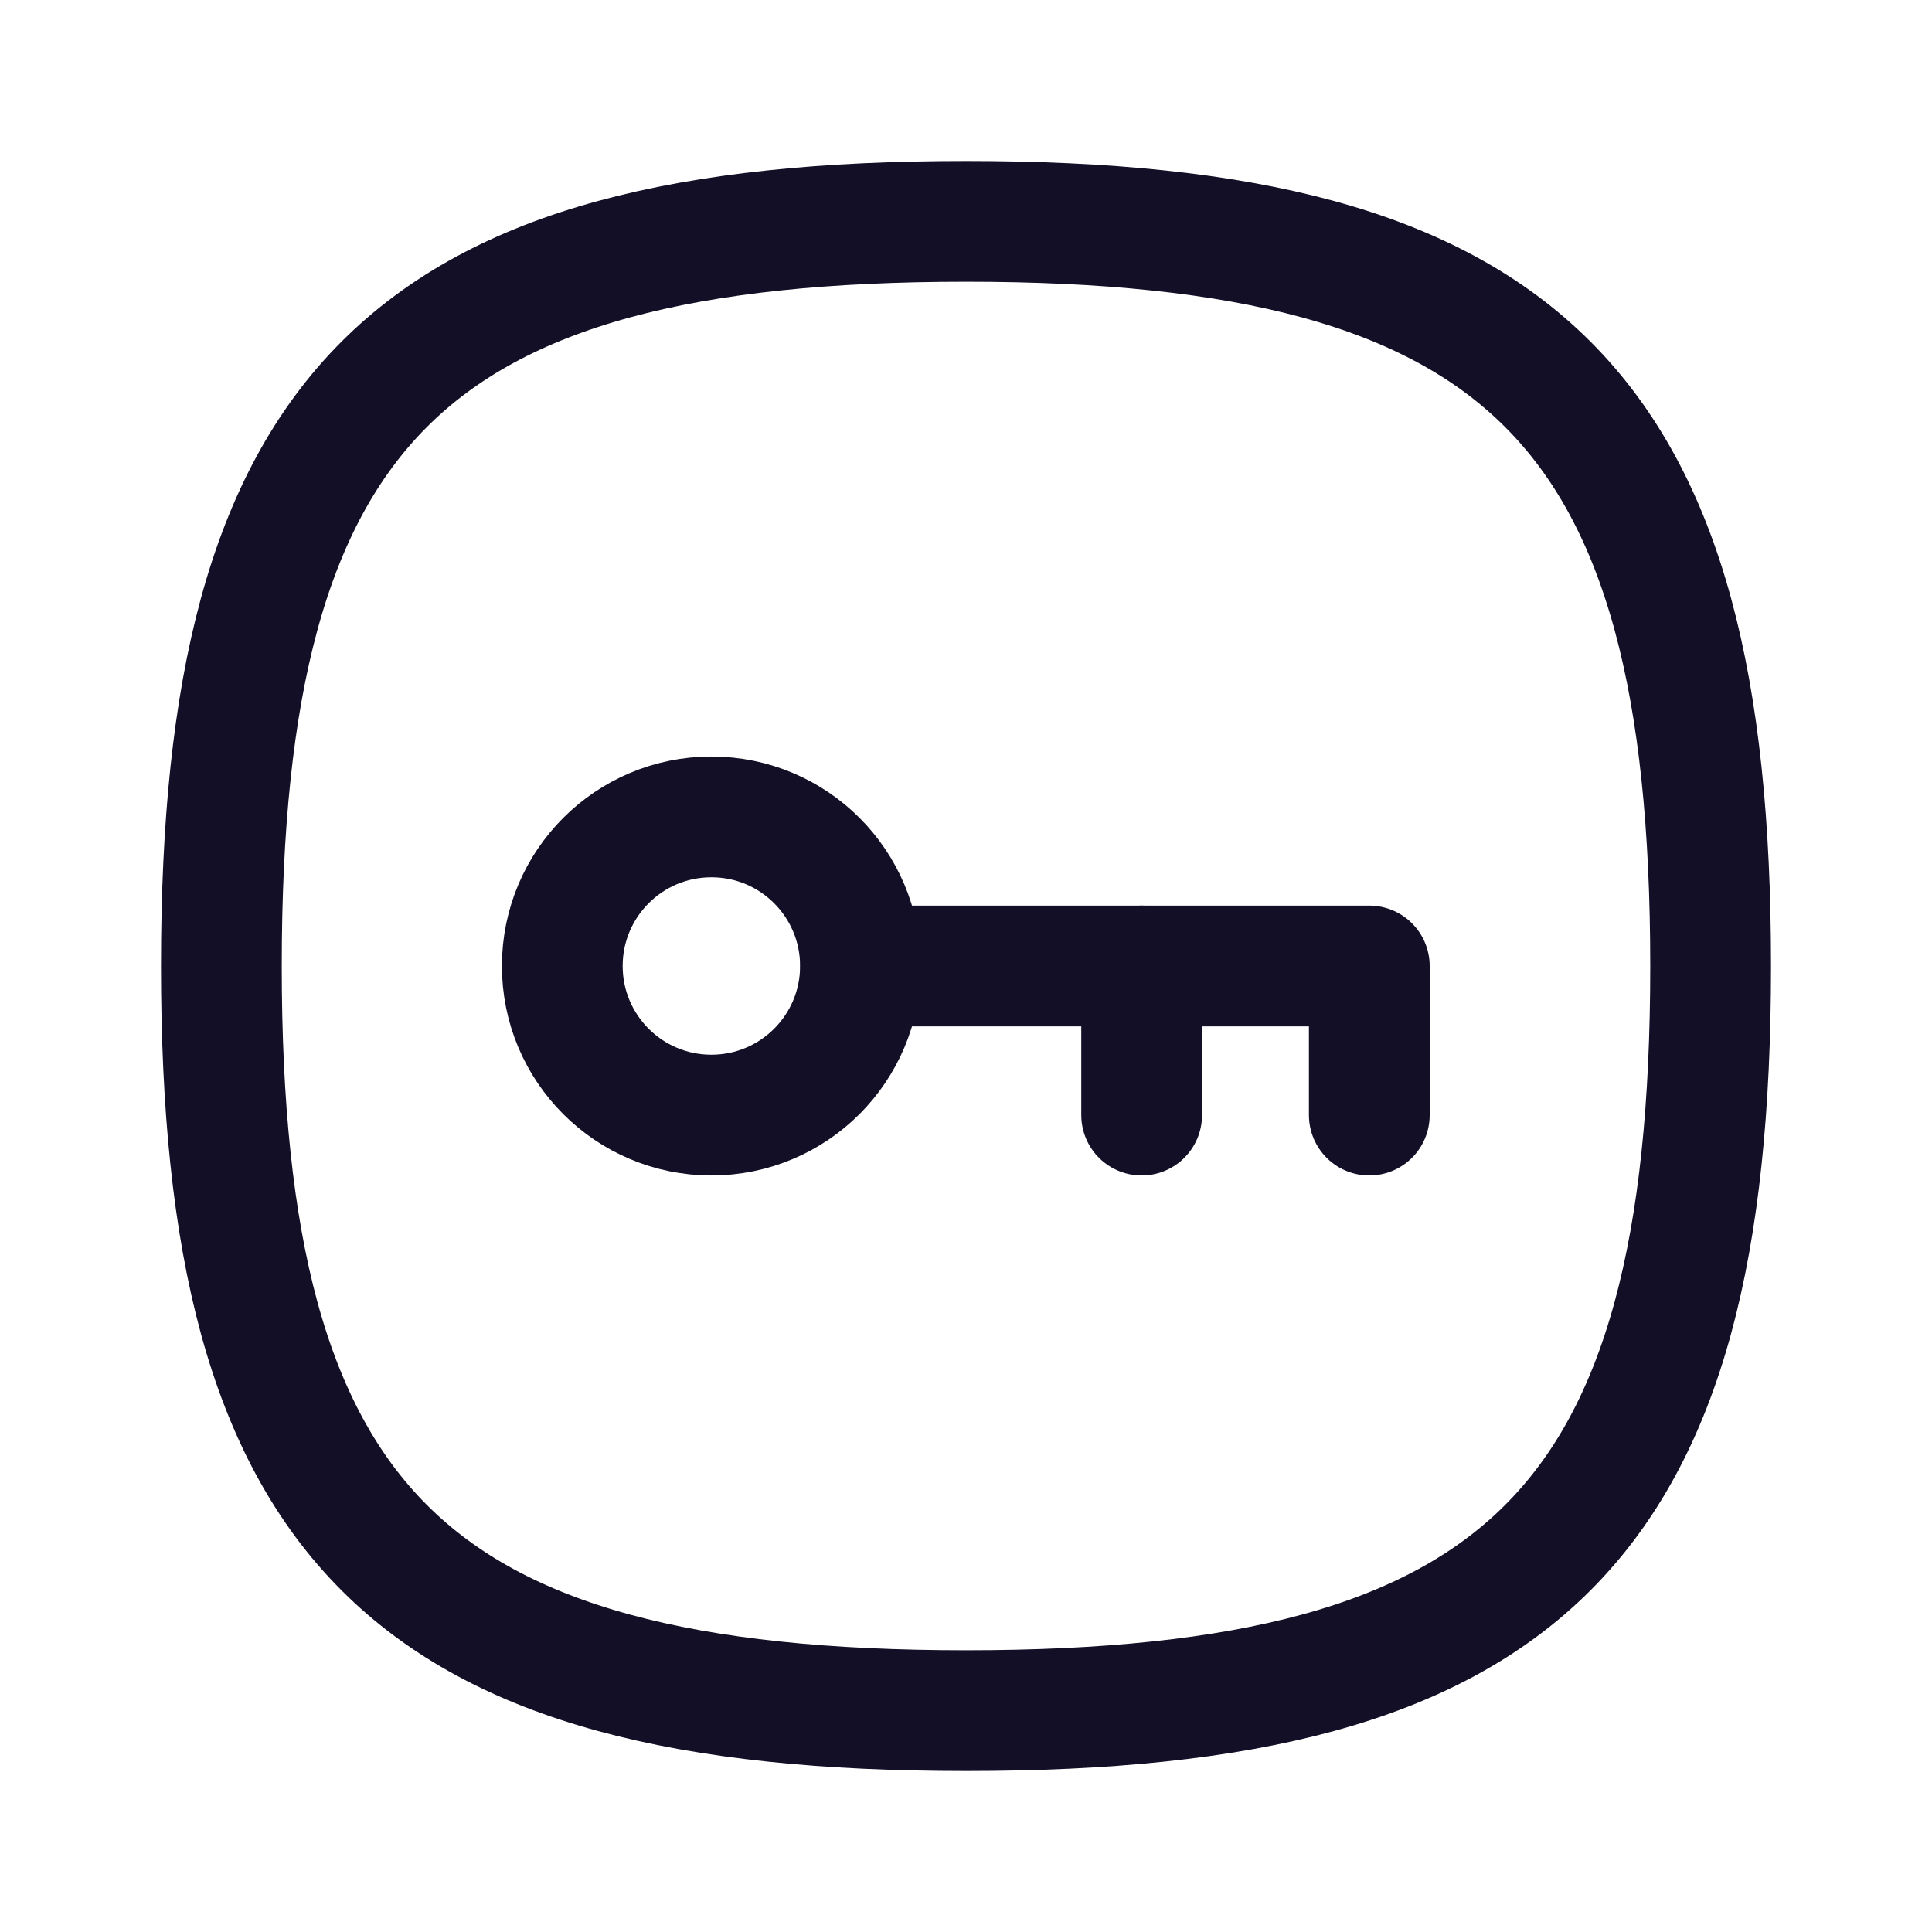
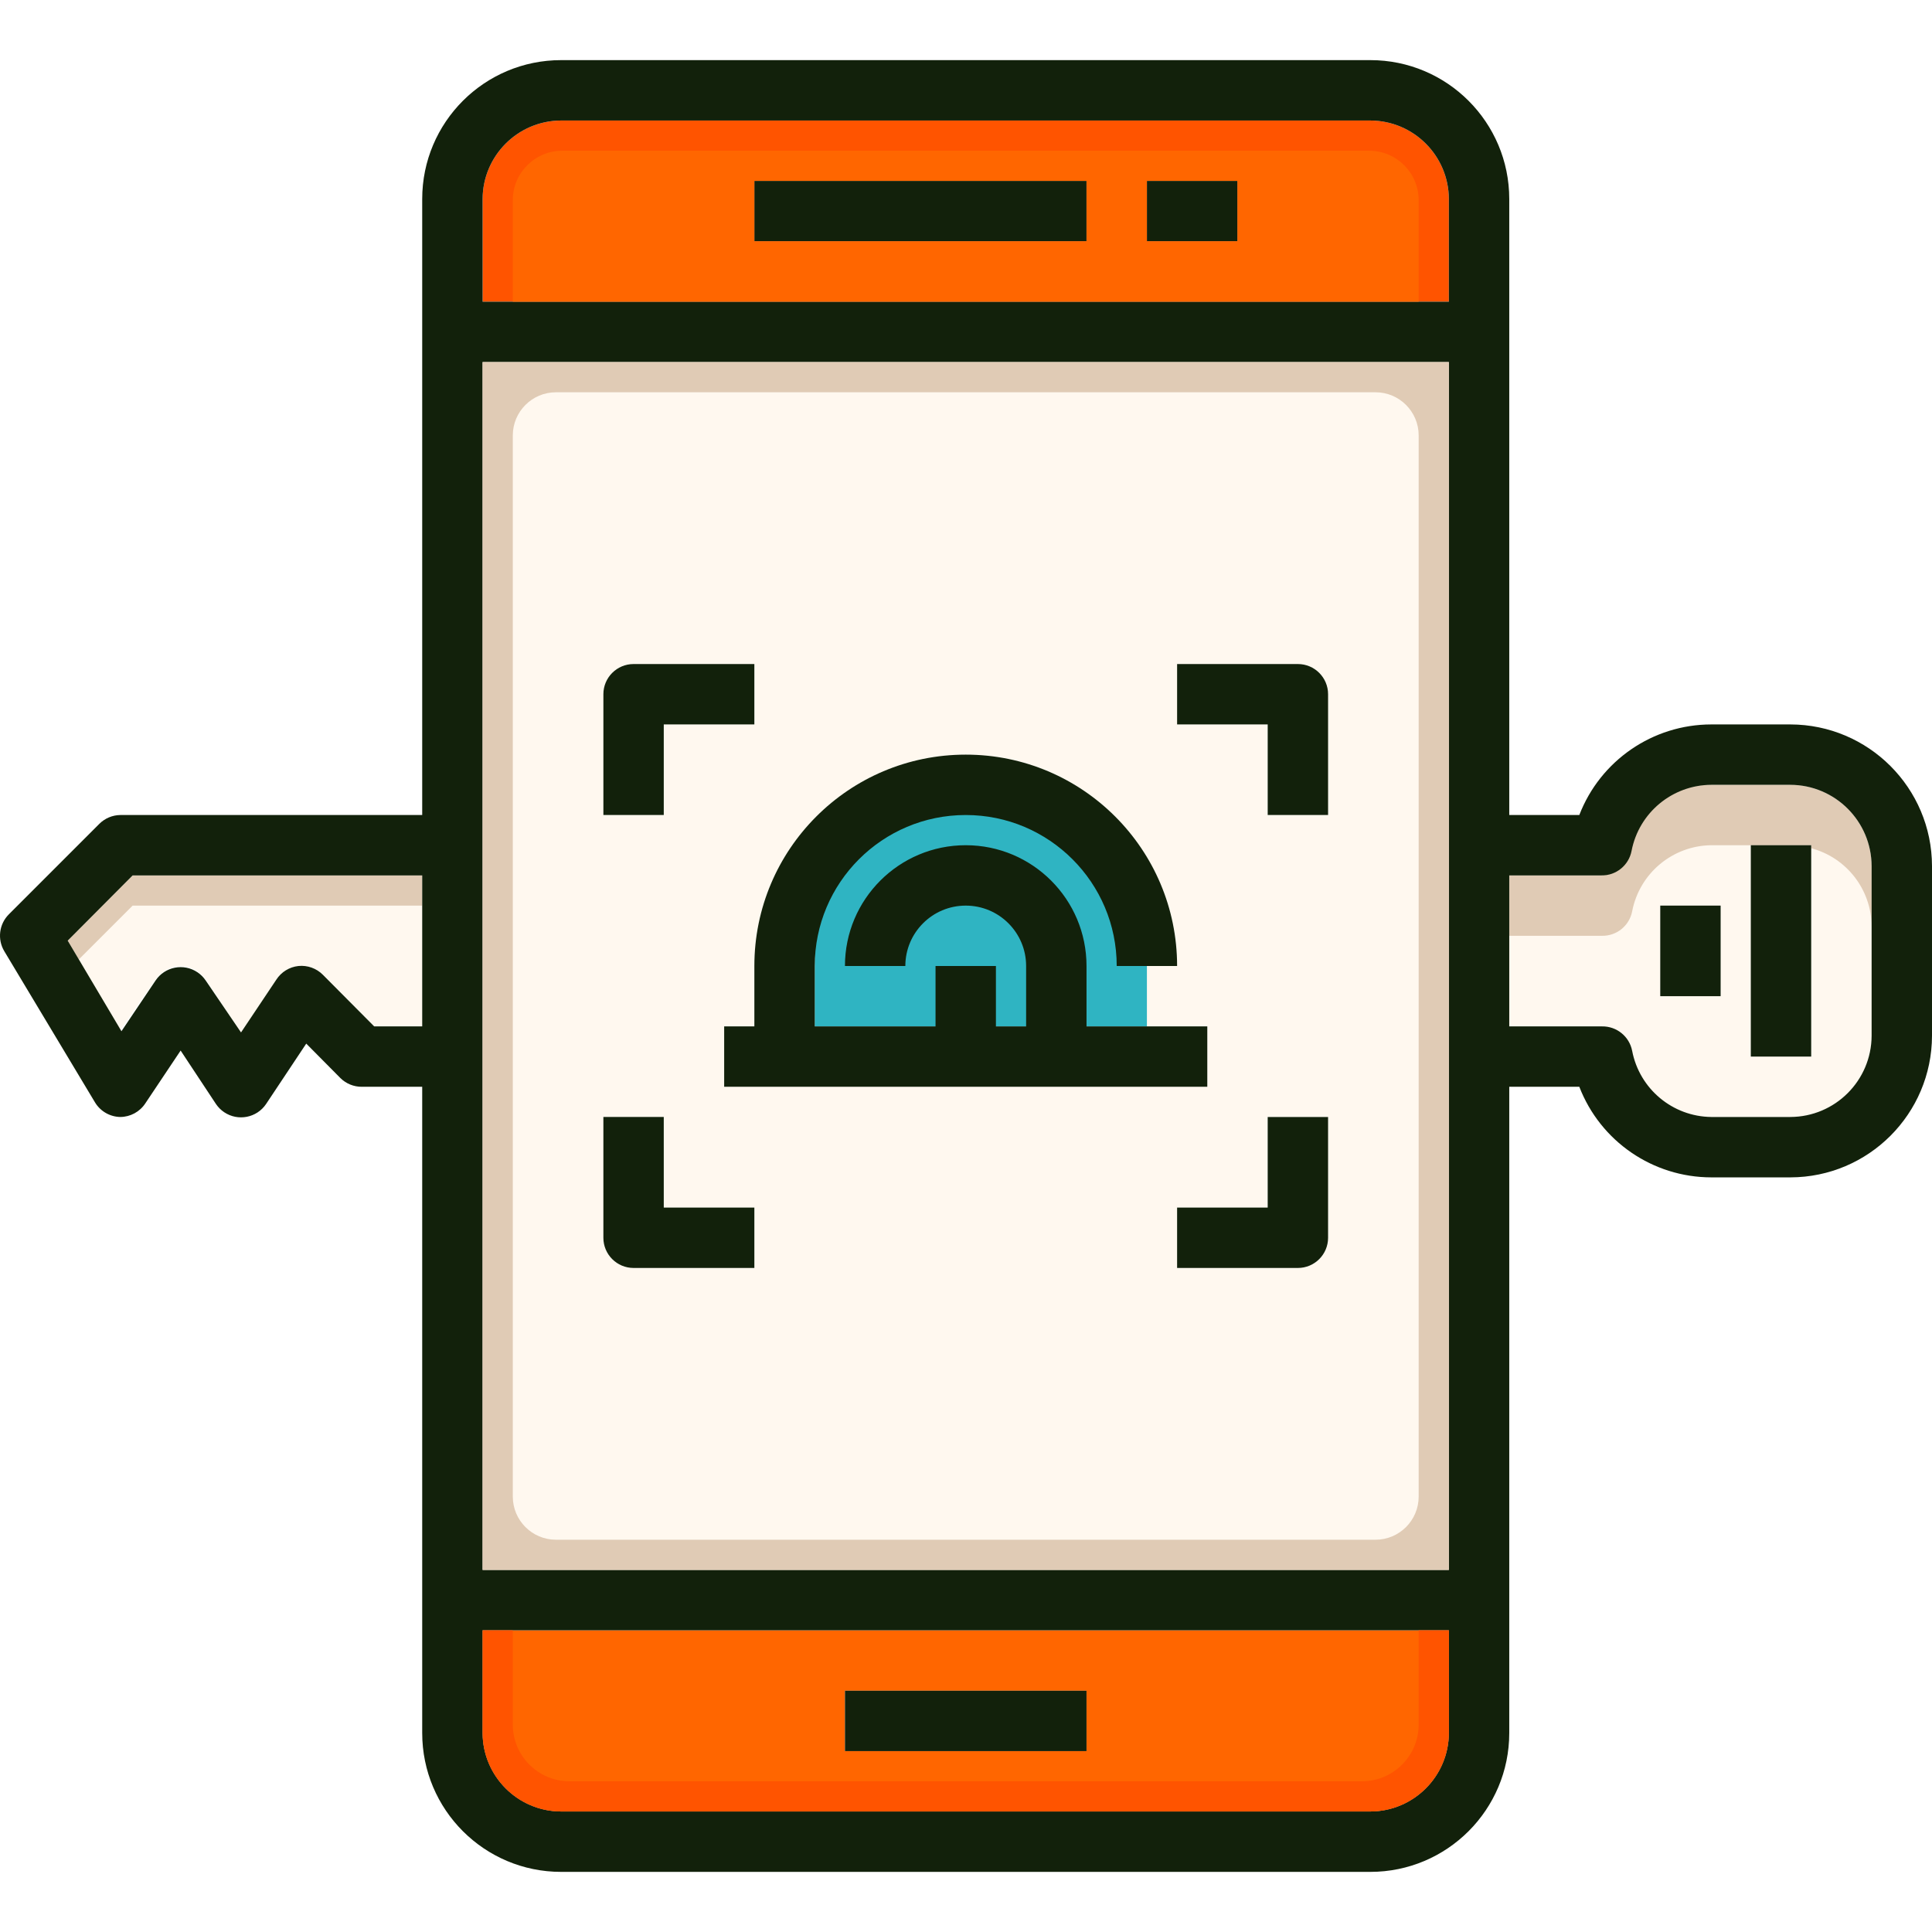
- <svg xmlns="http://www.w3.org/2000/svg" width="800px" height="800px" viewBox="0 0 24 24" fill="none">
+ <svg xmlns="http://www.w3.org/2000/svg" version="1.1" id="Layer_1" viewBox="0 0 512 512" xml:space="preserve" fill="#000000">
  <g id="SVGRepo_bgCarrier" stroke-width="0" />
  <g id="SVGRepo_tracerCarrier" stroke-linecap="round" stroke-linejoin="round" />
  <g id="SVGRepo_iconCarrier">
-     <g id="Iconly/Curved/Password">
-       <g id="Password">
-         <path id="Stroke 1" fill-rule="evenodd" clip-rule="evenodd" d="M10.689 12C10.689 13.023 9.86 13.852 8.837 13.852C7.814 13.852 6.985 13.023 6.985 12C6.985 10.977 7.814 10.148 8.837 10.148H8.84C9.862 10.149 10.689 10.978 10.689 12Z" stroke="#130F26" stroke-width="1.5" stroke-linecap="round" stroke-linejoin="round" />
-         <path id="Stroke 3" d="M10.692 12H17.01V13.852" stroke="#130F26" stroke-width="1.5" stroke-linecap="round" stroke-linejoin="round" />
-         <path id="Stroke 5" d="M14.182 13.852V12" stroke="#130F26" stroke-width="1.5" stroke-linecap="round" stroke-linejoin="round" />
-         <path id="Stroke 7" fill-rule="evenodd" clip-rule="evenodd" d="M2.75 12C2.75 5.063 5.063 2.75 12 2.75C18.937 2.75 21.25 5.063 21.25 12C21.25 18.937 18.937 21.25 12 21.25C5.063 21.25 2.75 18.937 2.75 12Z" stroke="#130F26" stroke-width="1.5" stroke-linecap="round" stroke-linejoin="round" />
-       </g>
+     <path style="fill:#FFF8EF;" d="M35.147,231.993h76.742v40.012H99.165l-13.603-13.684c-1.701-1.711-4.082-2.563-6.482-2.32 c-2.389,0.262-4.534,1.585-5.842,3.601l-9.363,14.004l-9.363-14.004c-2.465-3.668-7.437-4.643-11.105-2.178 c-0.861,0.578-1.6,1.318-2.178,2.178l-9.363,13.444l-14.244-24.007L35.147,231.993z" />
+     <polygon style="fill:#E0CBB5;" points="35.147,231.993 17.942,249.278 20.902,254.24 35.147,239.996 111.889,239.996 111.889,231.993 " />
+     <path style="fill:#FFF8EF;" d="M455.985,264.002v-24.007h-16.004v24.007H455.985z M479.991,280.007v-56.016h-16.004v56.016H479.991z M474.47,207.987c11.87,0.044,21.482,9.656,21.526,21.526v44.972c-0.044,11.87-9.656,21.482-21.526,21.526h-20.966 c-10.325-0.043-19.176-7.386-21.126-17.525c-0.739-3.818-4.115-6.552-8.003-6.482h-24.407v-40.012h24.567 c3.888,0.071,7.264-2.664,8.003-6.482c1.938-10.081,10.701-17.406,20.966-17.525L474.47,207.987L474.47,207.987z" />
+     <path style="fill:#E0CBB5;" d="M474.47,207.987h-20.966c-10.475-0.15-19.548,7.238-21.526,17.525 c-0.739,3.818-4.115,6.552-8.002,6.482h-24.007v16.004h24.567c3.888,0.071,7.264-2.664,8.003-6.482 c1.938-10.081,10.701-17.406,20.966-17.525h26.487v0.801c9.407,2.497,15.968,10.994,16.004,20.726v-16.004 C495.952,217.643,486.341,208.031,474.47,207.987z" />
+     <path style="fill:#FFF8EF;" d="M335.951,296.011v24.007h-24.007v16.004h32.009c4.42,0,8.003-3.583,8.003-8.003v-32.009 L335.951,296.011L335.951,296.011z M175.907,296.011h-16.004v32.009c0,4.42,3.583,8.003,8.003,8.003h32.009v-16.004h-24.007V296.011 z M247.926,256.001v16.004h-32.009v-16.004c0-22.098,17.914-40.012,40.012-40.012c22.098,0,40.012,17.914,40.012,40.012h16.004 c0-30.936-25.079-56.016-56.016-56.016s-56.016,25.079-56.016,56.016v16.004h-8.003v16.004h128.036v-16.004h-32.009v-16.004 c0-17.678-14.331-32.009-32.009-32.009c-17.678,0-32.009,14.331-32.009,32.009h16.004c0-8.839,7.166-16.004,16.004-16.004 c8.839,0,16.004,7.166,16.004,16.004v16.004h-8.003v-16.004H247.926z M383.965,280.007v136.038H127.893V95.955h256.071V280.007z M351.956,215.989V183.98c0-4.42-3.583-8.003-8.003-8.003h-32.009v16.004h24.007v24.007H351.956z M199.913,191.982v-16.004h-32.009 c-4.42,0-8.003,3.583-8.003,8.003v32.009h16.004v-24.007H199.913z" />
+     <path style="fill:#FF6600;" d="M127.893,432.05h256.071v27.208c-0.044,11.472-9.333,20.762-20.806,20.806h-214.46 c-11.472-0.044-20.762-9.333-20.805-20.806V432.05z M223.92,464.059h64.018v-16.004H223.92L223.92,464.059L223.92,464.059z" />
+     <path style="fill:#FF5400;" d="M303.942,63.946h24.006V47.942h-24.007v16.004H303.942z M148.699,31.937h214.46 c11.472,0.044,20.762,9.333,20.806,20.806v27.208H127.893V52.744C127.937,41.27,137.226,31.981,148.699,31.937z M199.913,63.946 h88.025V47.942h-88.025L199.913,63.946L199.913,63.946z" />
+     <g>
+       <rect x="463.983" y="223.99" style="fill:#12210B;" width="16.004" height="56.016" />
+       <rect x="439.983" y="239.993" style="fill:#12210B;" width="16.004" height="24.007" />
+       <path style="fill:#12210B;" d="M351.956,183.98v32.009h-16.004v-24.007h-24.007v-16.004h32.009 C348.373,175.977,351.956,179.56,351.956,183.98z" />
+       <path style="fill:#12210B;" d="M335.951,320.018v-24.007h16.004v32.009c0,4.42-3.583,8.003-8.003,8.003h-32.009v-16.004H335.951z" />
+       <rect x="303.938" y="47.942" style="fill:#12210B;" width="24.007" height="16.004" />
+       <rect x="223.921" y="448.058" style="fill:#12210B;" width="64.014" height="16.004" />
+       <rect x="199.911" y="47.942" style="fill:#12210B;" width="88.024" height="16.004" />
    </g>
+     <path style="fill:#2FB4C2;" d="M215.917,272.005h88.025v-15.524c0.271-26.242-20.578-47.839-46.813-48.494h-1.201 c0,0-40.012,0-40.012,40.012L215.917,272.005L215.917,272.005z" />
+     <g>
+       <path style="fill:#12210B;" d="M255.929,215.989c-22.098,0-40.012,17.914-40.012,40.012v16.004h32.009v-16.004h16.004v16.004h8.003 v-16.004c0-8.839-7.166-16.004-16.004-16.004c-8.839,0-16.004,7.166-16.004,16.004H223.92c0-17.678,14.331-32.009,32.009-32.009 s32.009,14.331,32.009,32.009v16.004h32.009v16.004H191.911v-16.004h8.003v-16.004c0-30.936,25.079-56.016,56.016-56.016 s56.016,25.079,56.016,56.016h-16.004C295.94,233.903,278.026,215.989,255.929,215.989z" />
+       <path style="fill:#12210B;" d="M175.907,320.018h24.007v16.004h-32.01c-4.42,0-8.003-3.583-8.003-8.003v-32.009h16.004 L175.907,320.018L175.907,320.018z" />
+       <path style="fill:#12210B;" d="M167.904,175.977h32.009v16.004h-24.007v24.007h-16.004V183.98 C159.902,179.56,163.485,175.977,167.904,175.977z" />
+       <path style="fill:#12210B;" d="M127.893,95.955v320.09h256.071V95.955H127.893z M148.699,31.937 c-11.472,0.044-20.762,9.333-20.805,20.806v27.208h256.071V52.744c-0.044-11.472-9.333-20.762-20.806-20.806L148.699,31.937 L148.699,31.937z M148.699,480.063h214.46c11.472-0.044,20.762-9.333,20.806-20.806V432.05H127.893v27.208 C127.937,470.73,137.226,480.019,148.699,480.063z M99.165,272.005h12.724v-40.012H35.147l-17.205,17.285l14.244,24.007 l9.043-13.444c2.465-3.668,7.437-4.643,11.105-2.178c0.861,0.578,1.6,1.318,2.178,2.178l9.363,13.764l9.363-14.004 c1.308-2.017,3.453-3.339,5.842-3.601c2.4-0.243,4.781,0.61,6.482,2.32L99.165,272.005z M474.47,296.011 c11.87-0.044,21.482-9.655,21.526-21.526v-44.972c-0.044-11.87-9.656-21.482-21.526-21.526h-20.966 c-10.325,0.043-19.176,7.386-21.126,17.525c-0.739,3.818-4.115,6.552-8.003,6.482h-24.407v40.012h24.567 c3.888-0.071,7.264,2.664,8.003,6.482c1.938,10.081,10.701,17.406,20.966,17.525L474.47,296.011L474.47,296.011z M512,229.513 v44.972c-0.044,20.709-16.821,37.487-37.531,37.531h-20.965c-15.494-0.017-29.386-9.553-34.969-24.007h-18.566v171.248 c0,20.33-16.48,36.81-36.81,36.81h-214.46c-20.33,0-36.81-16.48-36.81-36.81V288.01H95.883c-2.127,0.013-4.172-0.822-5.681-2.32 l-9.043-9.122l-10.643,16.004c-2.465,3.668-7.437,4.643-11.105,2.178c-0.861-0.578-1.6-1.318-2.178-2.178l-9.363-14.164 l-9.363,14.004c-1.472,2.236-3.965,3.587-6.642,3.601l0,0c-2.768-0.056-5.31-1.539-6.721-3.922L1.137,252.079 c-1.883-3.145-1.389-7.168,1.201-9.763l24.007-24.007c1.47-1.46,3.45-2.291,5.522-2.32h80.022V52.744 c0-20.33,16.48-36.81,36.81-36.81l0,0h214.46c20.33,0,36.81,16.48,36.81,36.81v163.245h18.565 c5.583-14.453,19.475-23.99,34.969-24.007h20.966C495.179,192.026,511.956,208.804,512,229.513z" />
+     </g>
+     <path style="fill:#FF6600;" d="M135.895,53.064v26.888h240.067V53.064c0-7.248-5.875-13.124-13.124-13.124H149.019 C141.77,39.94,135.895,45.815,135.895,53.064z M287.938,63.946h-88.025V47.942h88.025V63.946z M327.948,63.946h-24.007V47.942 h24.007V63.946z" />
+     <path style="fill:#FF5400;" d="M375.962,432.05v24.967c0,8.309-6.735,15.044-15.044,15.044l0,0H150.939 c-8.309,0-15.044-6.735-15.044-15.044l0,0V432.05h-8.003v27.208c0.044,11.472,9.333,20.762,20.806,20.806h214.46 c11.472-0.044,20.762-9.333,20.806-20.806V432.05H375.962z" />
+     <path style="fill:#E0CBB5;" d="M127.893,95.955v320.09h256.071V95.955H127.893z M364.519,408.043h-217.18 c-6.32,0-11.443-5.123-11.443-11.444l0,0V115.4c0-6.32,5.123-11.443,11.443-11.443l0,0h217.18c6.32,0,11.444,5.123,11.444,11.443 l0,0V396.6C375.962,402.919,370.839,408.043,364.519,408.043L364.519,408.043z" />
  </g>
</svg>
